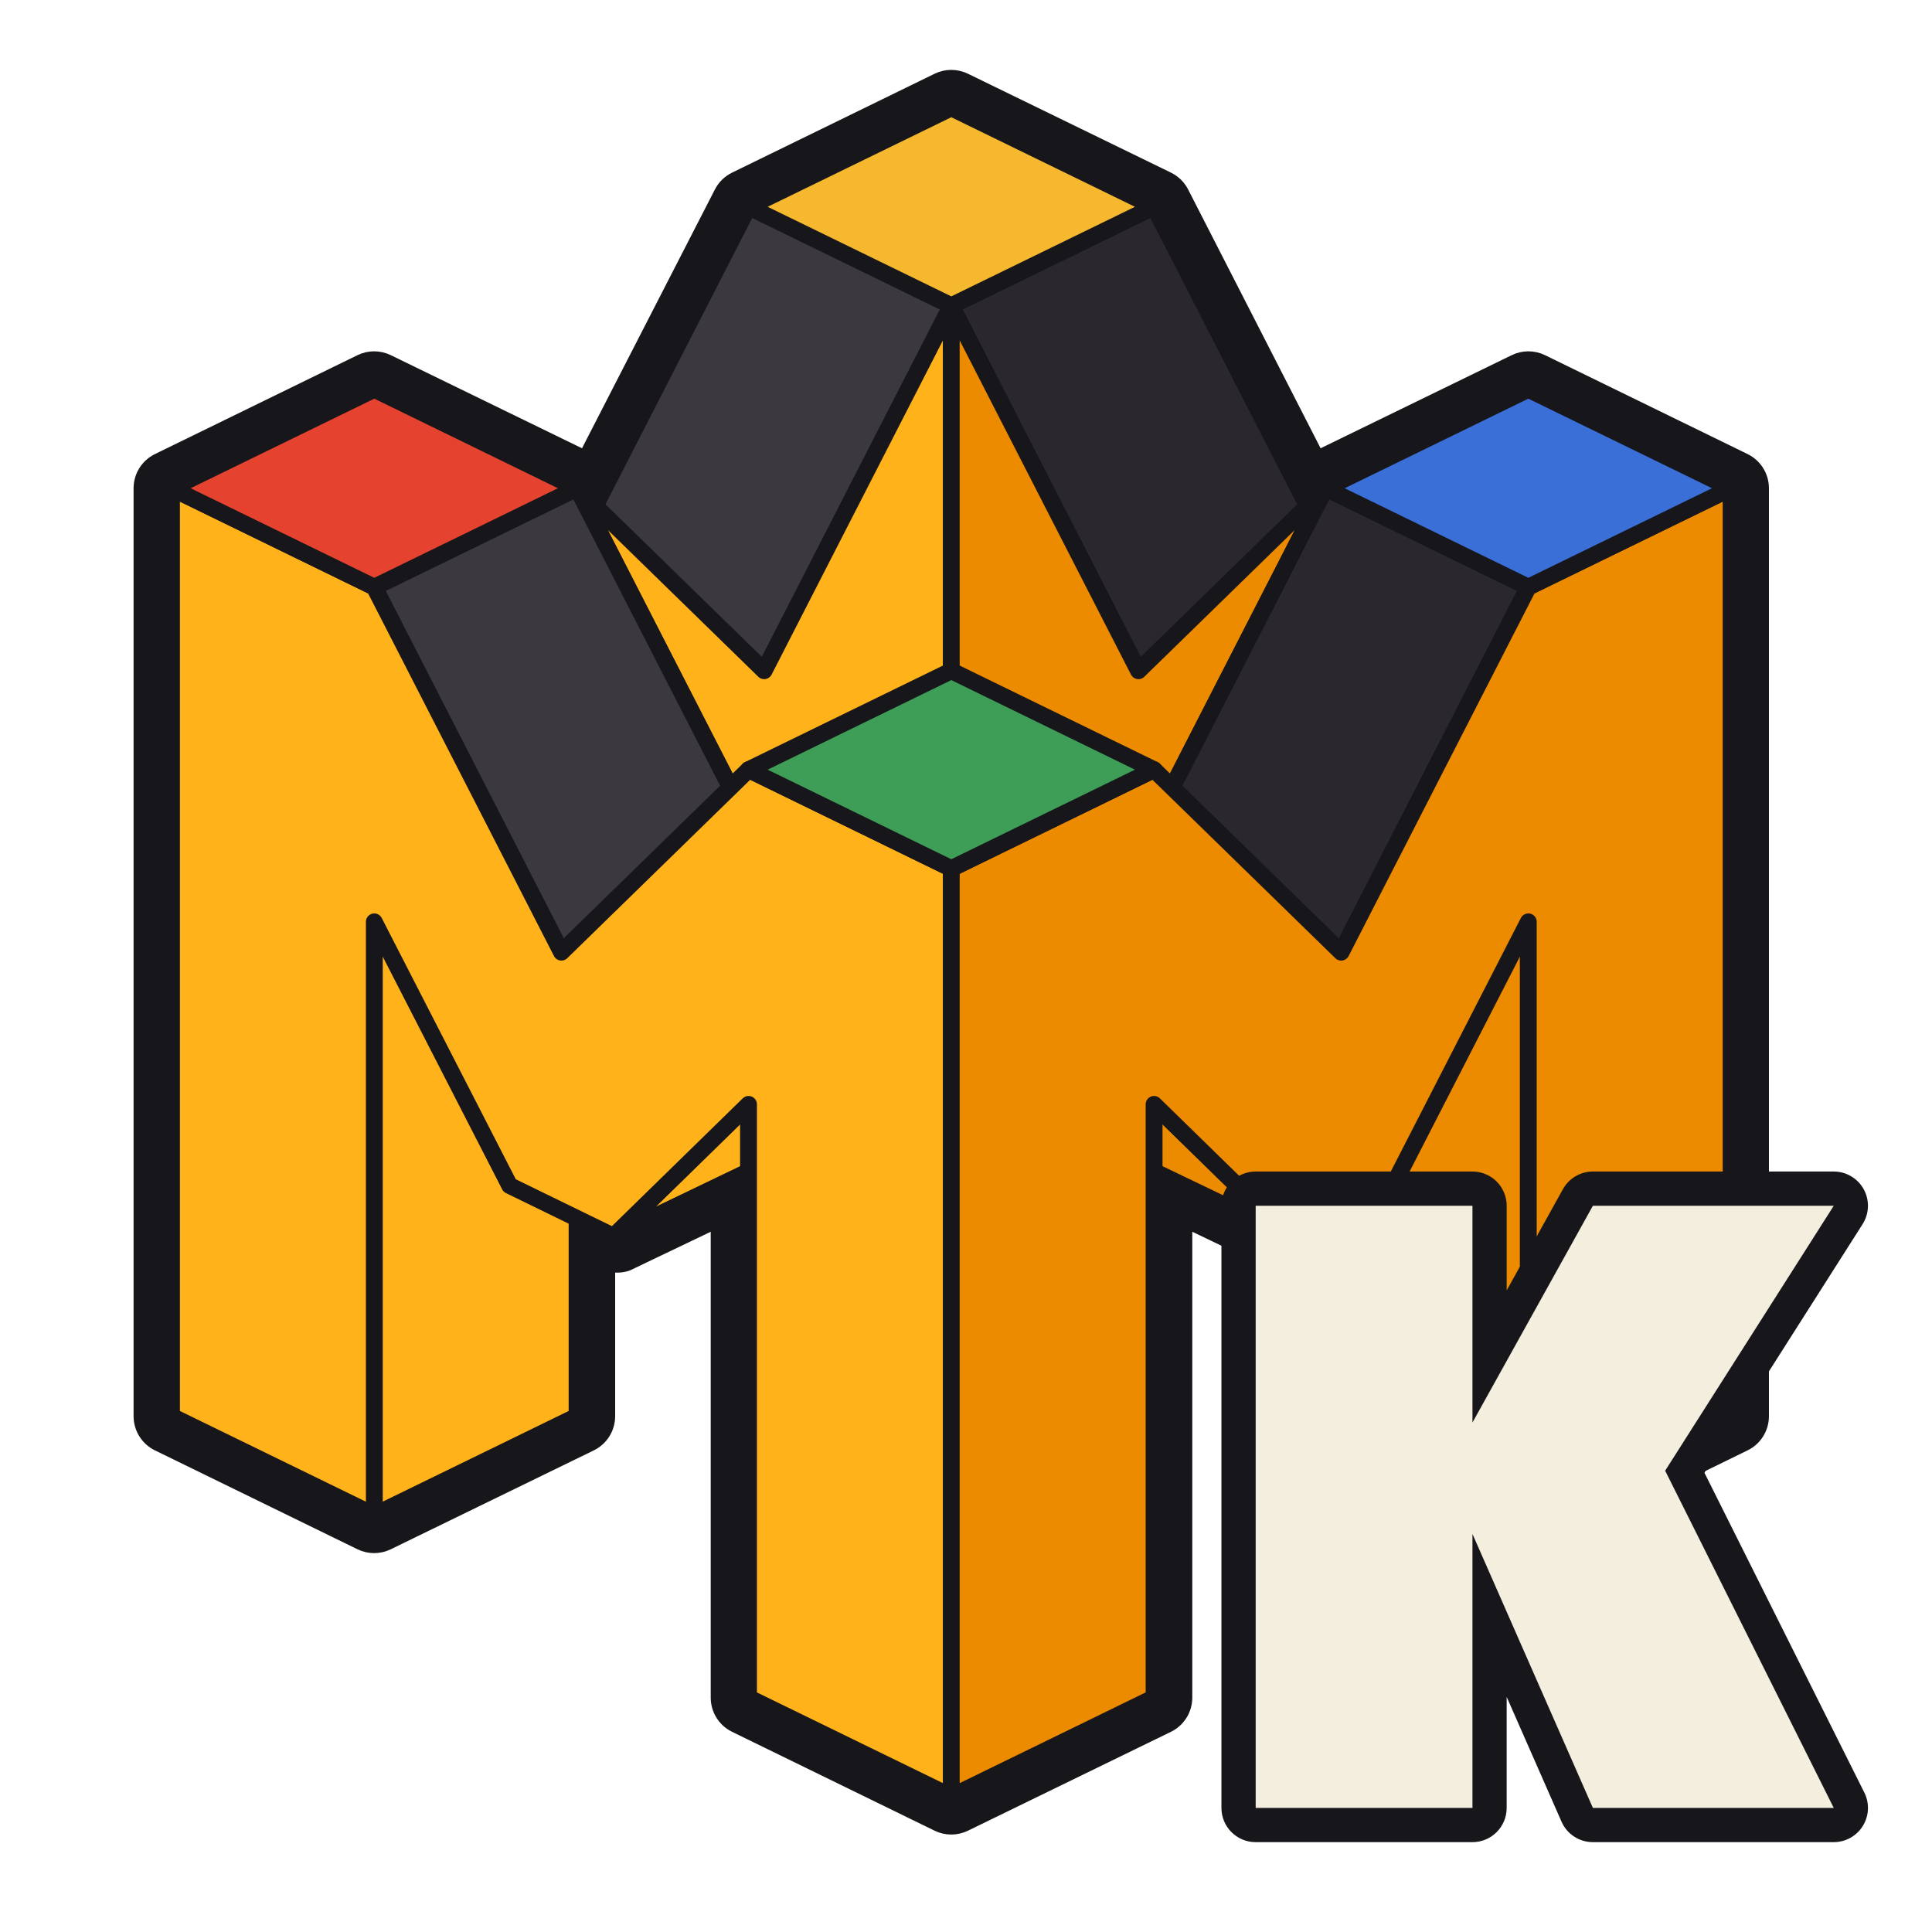
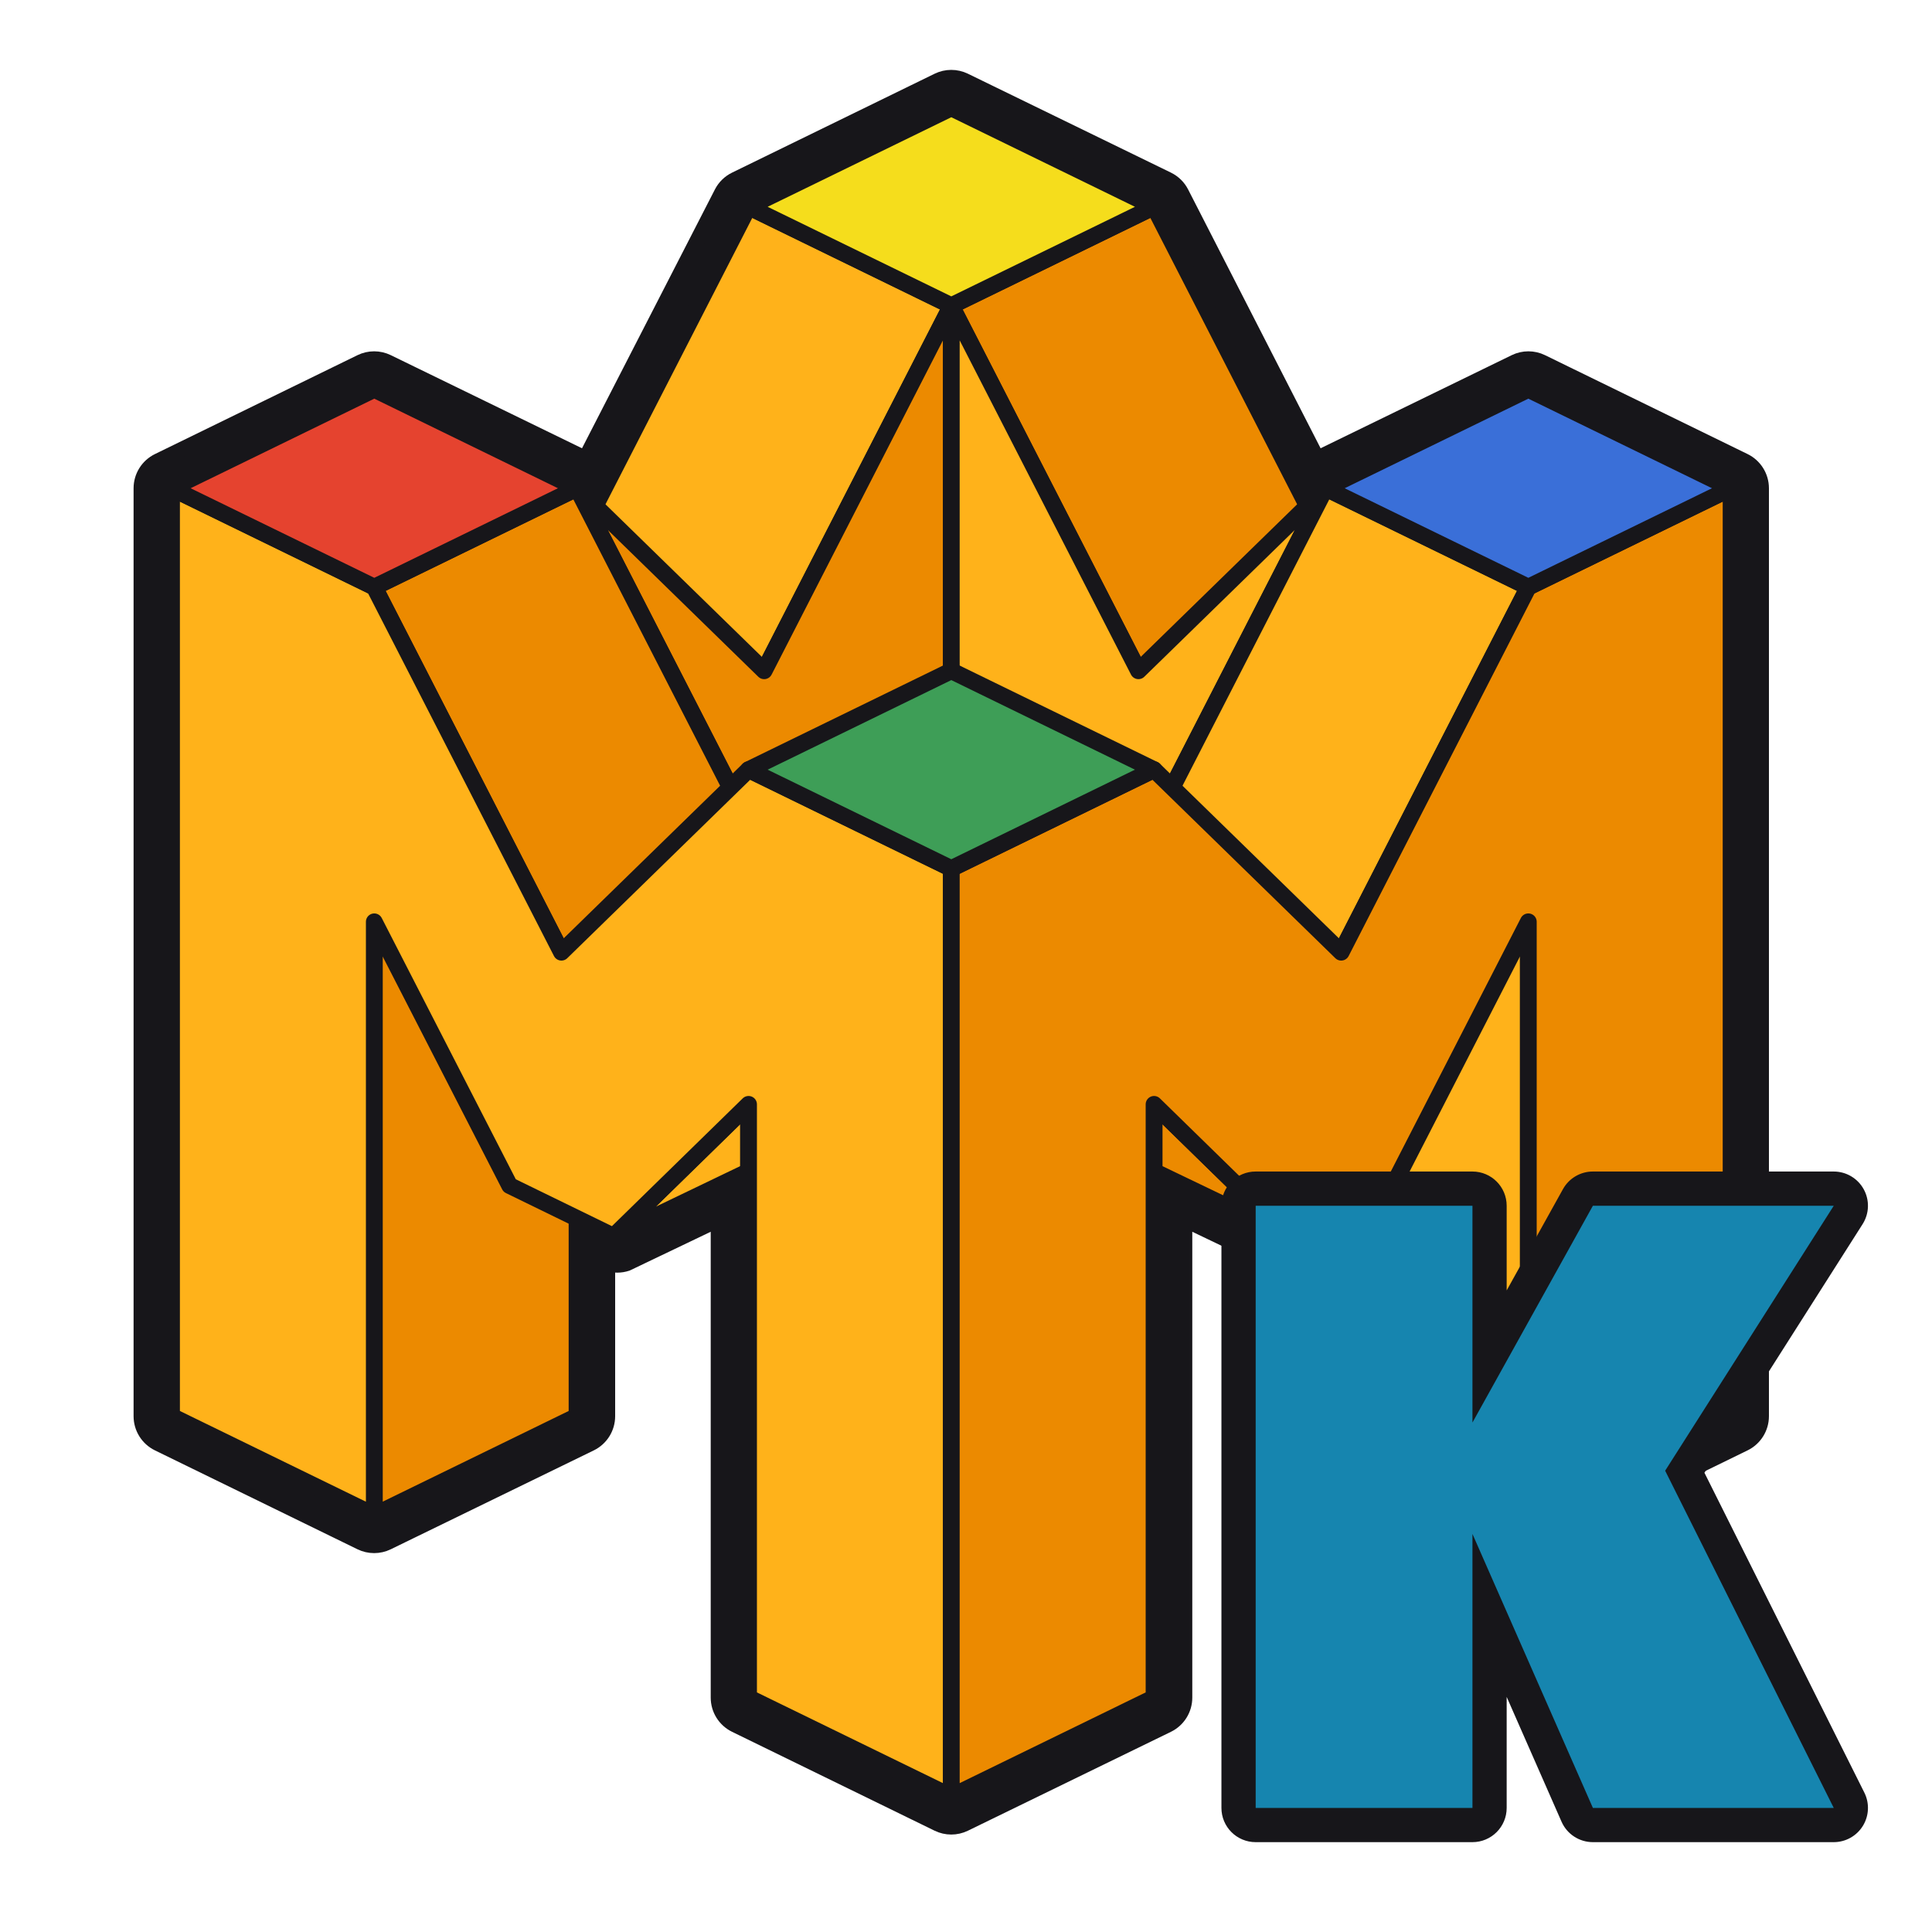
<svg xmlns="http://www.w3.org/2000/svg" width="127" height="127" viewBox="0 0 127 127" version="1.1">
  <path d="m 63.406,5.295 a 2,2 0 0 0 -1.752,0.002 l -13.312,6.5 a 2,2 0 0 0 -0.902,0.883 L 38.479,30.131 25.469,23.795 a 2,2 0 0 0 -1.752,0.002 l -13.312,6.5 A 2,2 0 0 0 9.281,32.094 v 61 a 2,2 0 0 0 1.123,1.797 l 13.312,6.5 a 2,2 0 0 0 1.752,0.002 L 38.812,94.893 a 2,2 0 0 0 1.125,-1.799 V 83.053 a 2,2 0 0 0 1.27,0.002 l 6.012,-2.879 v 31.418 a 2,2 0 0 0 1.123,1.797 l 13.312,6.5 a 2,2 0 0 0 1.752,0.002 l 13.344,-6.5 a 2,2 0 0 0 1.125,-1.799 V 80.176 l 6.012,2.879 A 2,2 0 0 0 85.125,83.051 V 93.094 a 2,2 0 0 0 1.125,1.799 l 13.344,6.5 a 2,2 0 0 0 1.752,-0.002 l 13.312,-6.5 a 2,2 0 0 0 1.123,-1.797 v -61 a 2,2 0 0 0 -1.123,-1.797 l -13.312,-6.5 a 2,2 0 0 0 -1.752,-0.002 L 86.588,30.131 77.656,12.682 A 2,2 0 0 0 76.75,11.795 Z" fill="#17161A" stroke="#17161A" stroke-width="1" stroke-linejoin="round" />
-   <path d="m 62.534,20.094 -13.327,-6.5 -12.302,24 13.327,6.5 z" fill="#3B3840" stroke="#17161A" stroke-width="1.1" stroke-linejoin="round" />
-   <path d="m 62.534,44.094 v -24 l -12.302,24 -12.302,-12 10.252,20 14.352,-8 z" fill="#FFB21A" stroke="#17161A" stroke-width="1.1" stroke-linejoin="round" />
-   <path d="m 24.604,38.594 13.327,-6.5 12.302,24 -13.327,6.5 z" fill="#3B3840" stroke="#17161A" stroke-width="1.1" stroke-linejoin="round" />
+   <path d="m 62.534,20.094 -13.327,-6.5 -12.302,24 13.327,6.5 z" fill="#FFB21A" stroke="#17161A" stroke-width="1.1" stroke-linejoin="round" />
+   <path d="m 62.534,44.094 v -24 l -12.302,24 -12.302,-12 10.252,20 14.352,-8 z" fill="#EC8A00" stroke="#17161A" stroke-width="1.1" stroke-linejoin="round" />
+   <path d="m 24.604,38.594 13.327,-6.5 12.302,24 -13.327,6.5 z" fill="#EC8A00" stroke="#17161A" stroke-width="1.1" stroke-linejoin="round" />
  <path d="M 40.333,81.265 49.207,77 v -4.406 z" fill="#FFB21A" stroke="#17161A" stroke-width="1.1" stroke-linejoin="round" />
-   <path d="M 37.931,80.094 V 93.094 l -13.327,6.5 V 60.594 z" fill="#FFB21A" stroke="#17161A" stroke-width="1.1" stroke-linejoin="round" />
+   <path d="M 37.931,80.094 V 93.094 l -13.327,6.5 V 60.594 z" fill="#EC8A00" stroke="#17161A" stroke-width="1.1" stroke-linejoin="round" />
  <path d="m 49.207,111.594 13.327,6.5 v -61 l -13.327,-6.5 -12.302,12 -12.302,-24 -13.327,-6.5 v 61 l 13.327,6.5 v -39 l 8.897,17.339 6.832,3.332 8.875,-8.671 z" fill="#FFB21A" stroke="#17161A" stroke-width="1.1" stroke-linejoin="round" />
-   <path d="m 62.534,20.094 13.327,-6.5 12.302,24 -13.327,6.5 z" fill="#2A282E" stroke="#17161A" stroke-width="1.1" stroke-linejoin="round" />
-   <path d="m 62.534,44.094 v -24 l 12.302,24 12.302,-12 -10.252,20 -14.352,-8 z" fill="#EC8A00" stroke="#17161A" stroke-width="1.1" stroke-linejoin="round" />
-   <path d="m 100.465,38.594 -13.327,-6.5 -12.302,24 13.327,6.5 z" fill="#2A282E" stroke="#17161A" stroke-width="1.1" stroke-linejoin="round" />
+   <path d="m 62.534,20.094 13.327,-6.5 12.302,24 -13.327,6.5 z" fill="#EC8A00" stroke="#17161A" stroke-width="1.1" stroke-linejoin="round" />
+   <path d="m 62.534,44.094 v -24 l 12.302,24 12.302,-12 -10.252,20 -14.352,-8 z" fill="#FFB21A" stroke="#17161A" stroke-width="1.1" stroke-linejoin="round" />
+   <path d="m 100.465,38.594 -13.327,-6.5 -12.302,24 13.327,6.5 z" fill="#FFB21A" stroke="#17161A" stroke-width="1.1" stroke-linejoin="round" />
  <path d="M 84.736,81.265 75.861,77 v -4.406 z" fill="#EC8A00" stroke="#17161A" stroke-width="1.1" stroke-linejoin="round" />
-   <path d="M 87.138,80.094 V 93.094 l 13.327,6.5 V 60.594 z" fill="#EC8A00" stroke="#17161A" stroke-width="1.1" stroke-linejoin="round" />
+   <path d="M 87.138,80.094 V 93.094 l 13.327,6.5 V 60.594 z" fill="#FFB21A" stroke="#17161A" stroke-width="1.1" stroke-linejoin="round" />
  <path d="m 75.861,111.594 -13.327,6.5 v -61 l 13.327,-6.5 12.302,12 12.302,-24 13.327,-6.5 v 61 l -13.327,6.5 v -39 L 91.568,77.933 84.736,81.265 75.861,72.594 Z" fill="#EC8A00" stroke="#17161A" stroke-width="1.1" stroke-linejoin="round" />
-   <path d="m 62.534,20.094 -13.327,-6.5 13.327,-6.5 13.327,6.5 z" fill="#F5B82E" stroke="#17161A" stroke-width="1.1" stroke-linejoin="round" />
+   <path d="m 62.534,20.094 -13.327,-6.5 13.327,-6.5 13.327,6.5 z" fill="#F5DD1C" stroke="#17161A" stroke-width="1.1" stroke-linejoin="round" />
  <path d="m 24.604,38.594 -13.327,-6.5 13.327,-6.5 13.327,6.5 z" fill="#E5432F" stroke="#17161A" stroke-width="1.1" stroke-linejoin="round" />
  <path d="m 100.465,38.594 13.327,-6.5 -13.327,-6.5 -13.327,6.5 z" fill="#3A6FD8" stroke="#17161A" stroke-width="1.1" stroke-linejoin="round" />
  <path d="m 62.534,57.094 -13.327,-6.5 13.327,-6.5 13.327,6.5 z" fill="#3E9E57" stroke="#17161A" stroke-width="1.1" stroke-linejoin="round" />
  <path d="m 82.541,77.01 a 2.25,2.25 0 0 0 -2.25,2.25 v 39.584 a 2.25,2.25 0 0 0 2.25,2.25 h 14.25 a 2.25,2.25 0 0 0 2.25,-2.25 v -7.299 l 3.607,8.205 a 2.25,2.25 0 0 0 2.061,1.344 h 15.832 a 2.25,2.25 0 0 0 2.012,-3.256 l -10.512,-21.027 10.398,-16.344 a 2.25,2.25 0 0 0 -1.898,-3.457 h -15.832 a 2.25,2.25 0 0 0 -1.967,1.156 l -3.701,6.66 v -5.566 a 2.25,2.25 0 0 0 -2.25,-2.25 z" fill="#17161A" />
-   <path d="M 82.542,118.844 V 79.26 h 14.25 v 14.25 l 7.917,-14.25 h 15.833 l -11.083,17.417 11.083,22.167 h -15.833 l -7.917,-18.01 v 18.01 z" fill="#F4EEDF" />
+   <path d="M 82.542,118.844 V 79.26 h 14.25 v 14.25 l 7.917,-14.25 h 15.833 l -11.083,17.417 11.083,22.167 h -15.833 l -7.917,-18.01 v 18.01 z" fill="#1685AF" />
</svg>
